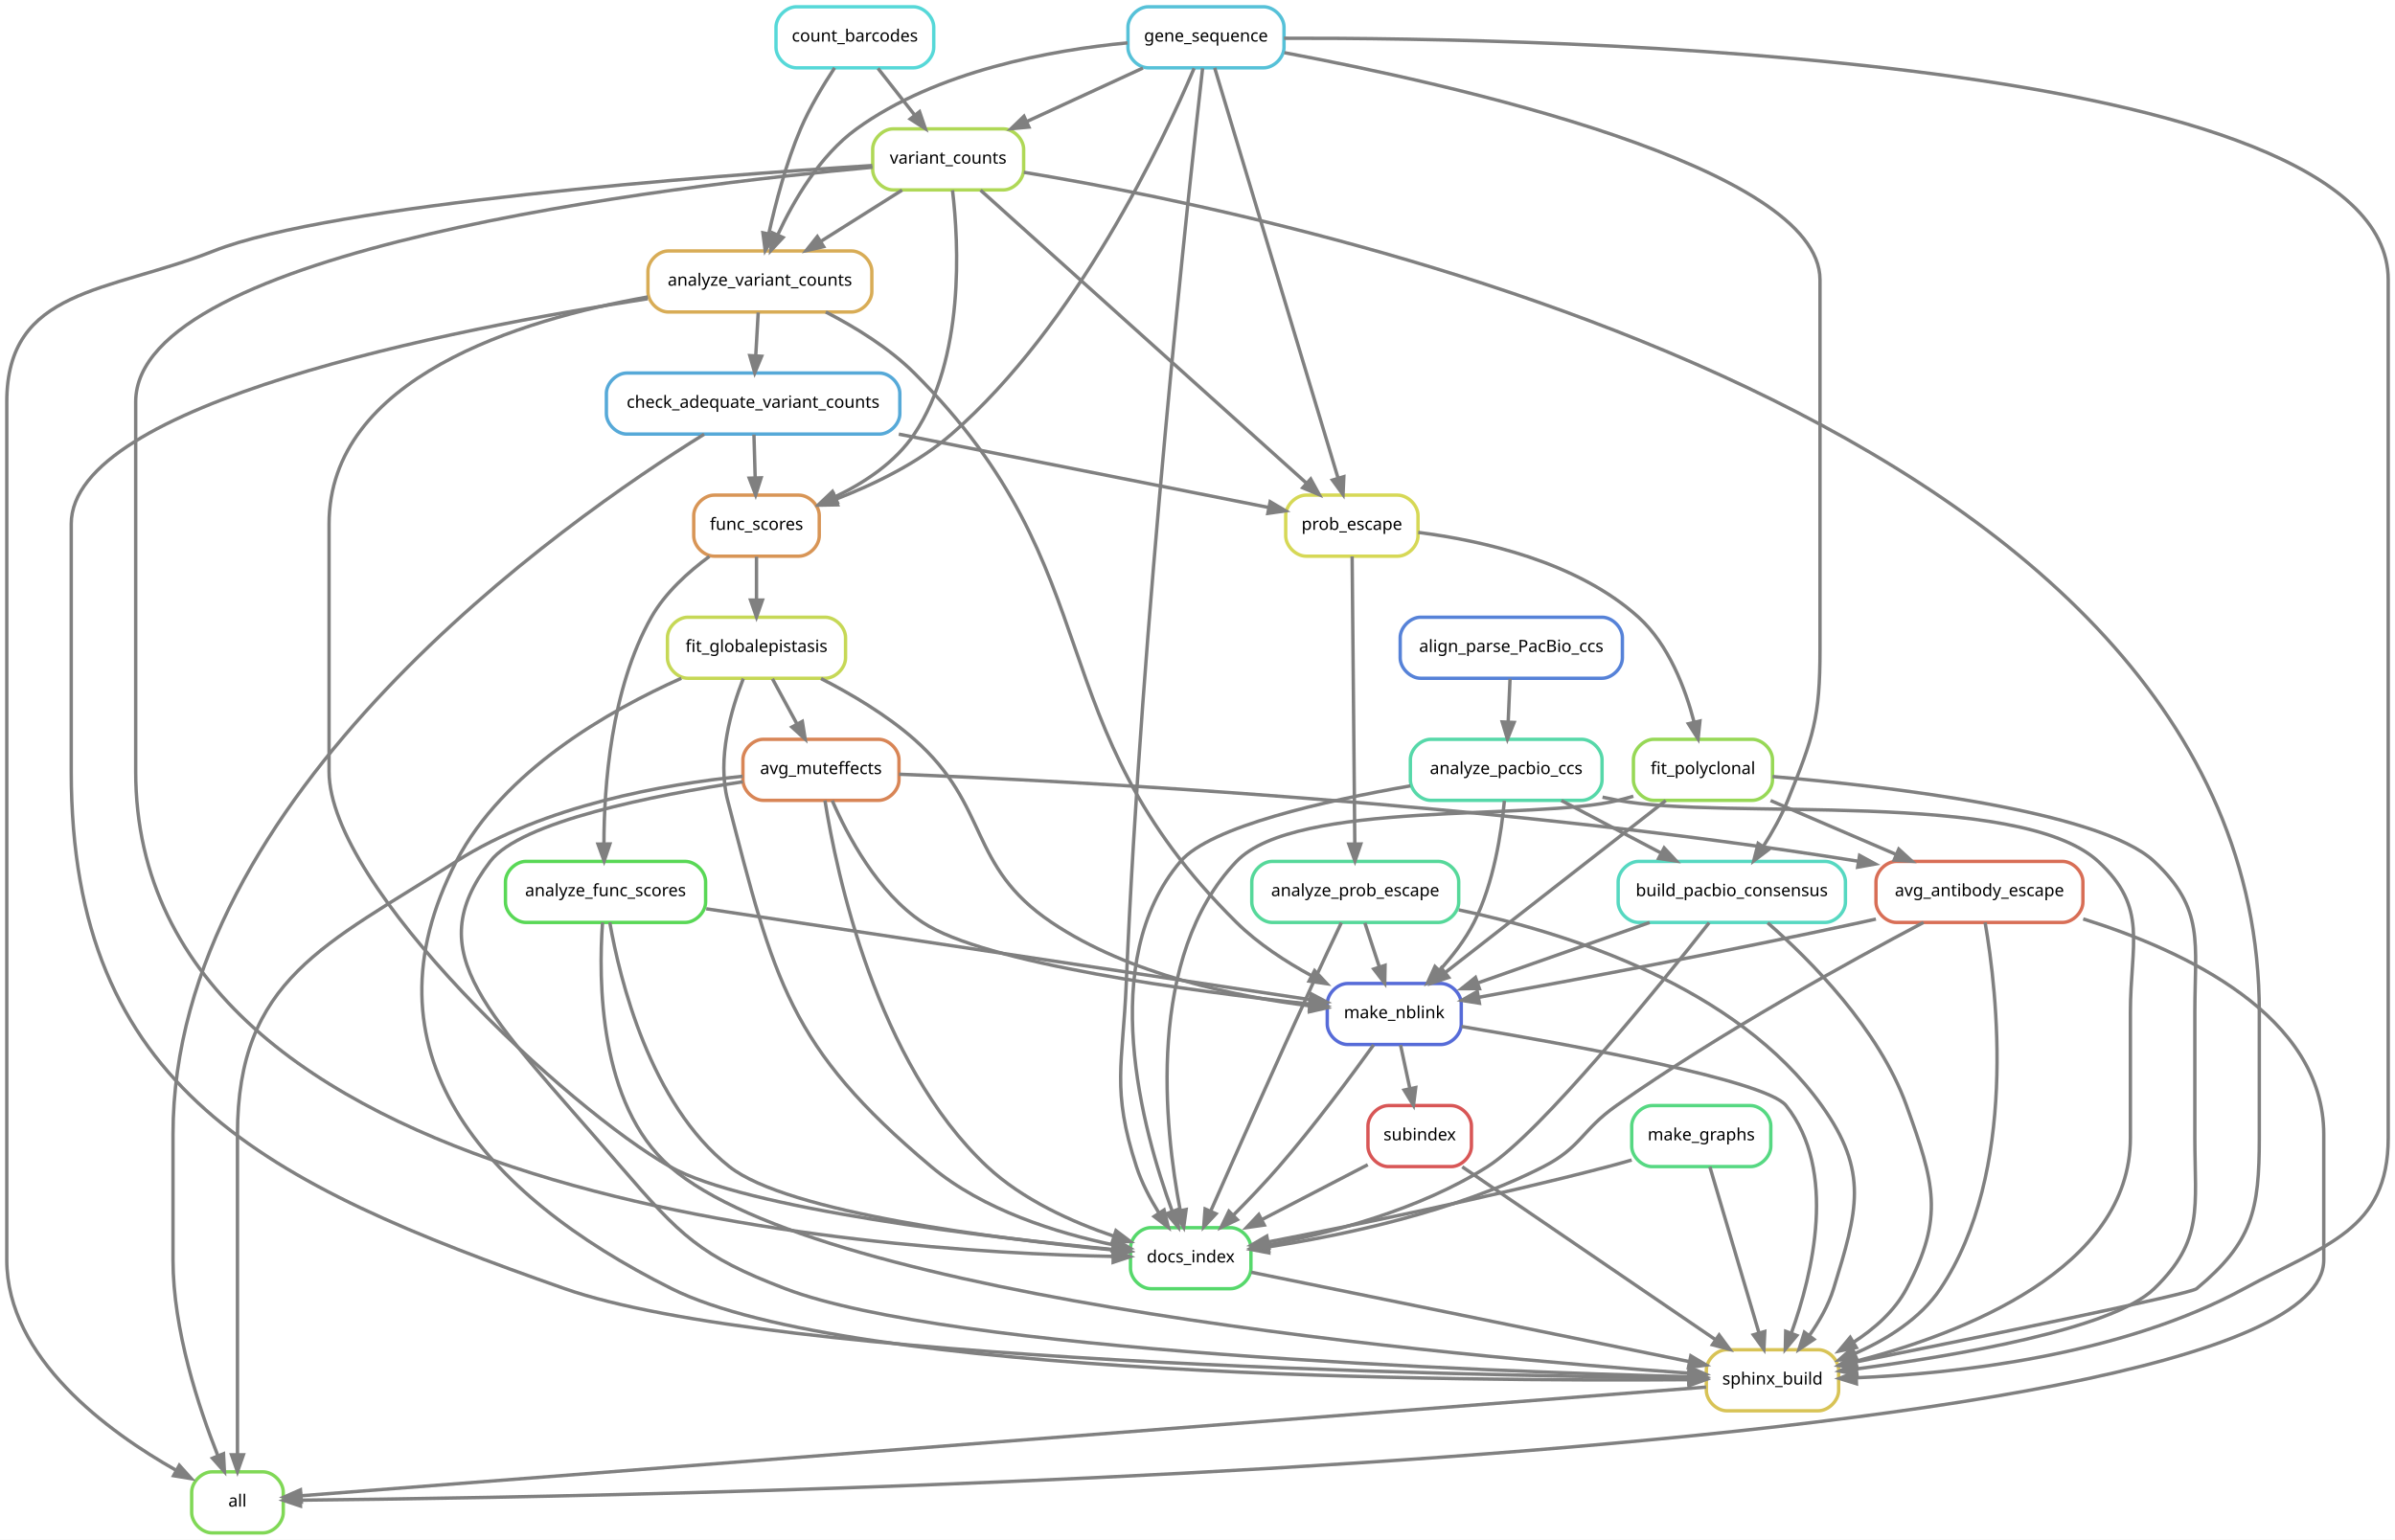
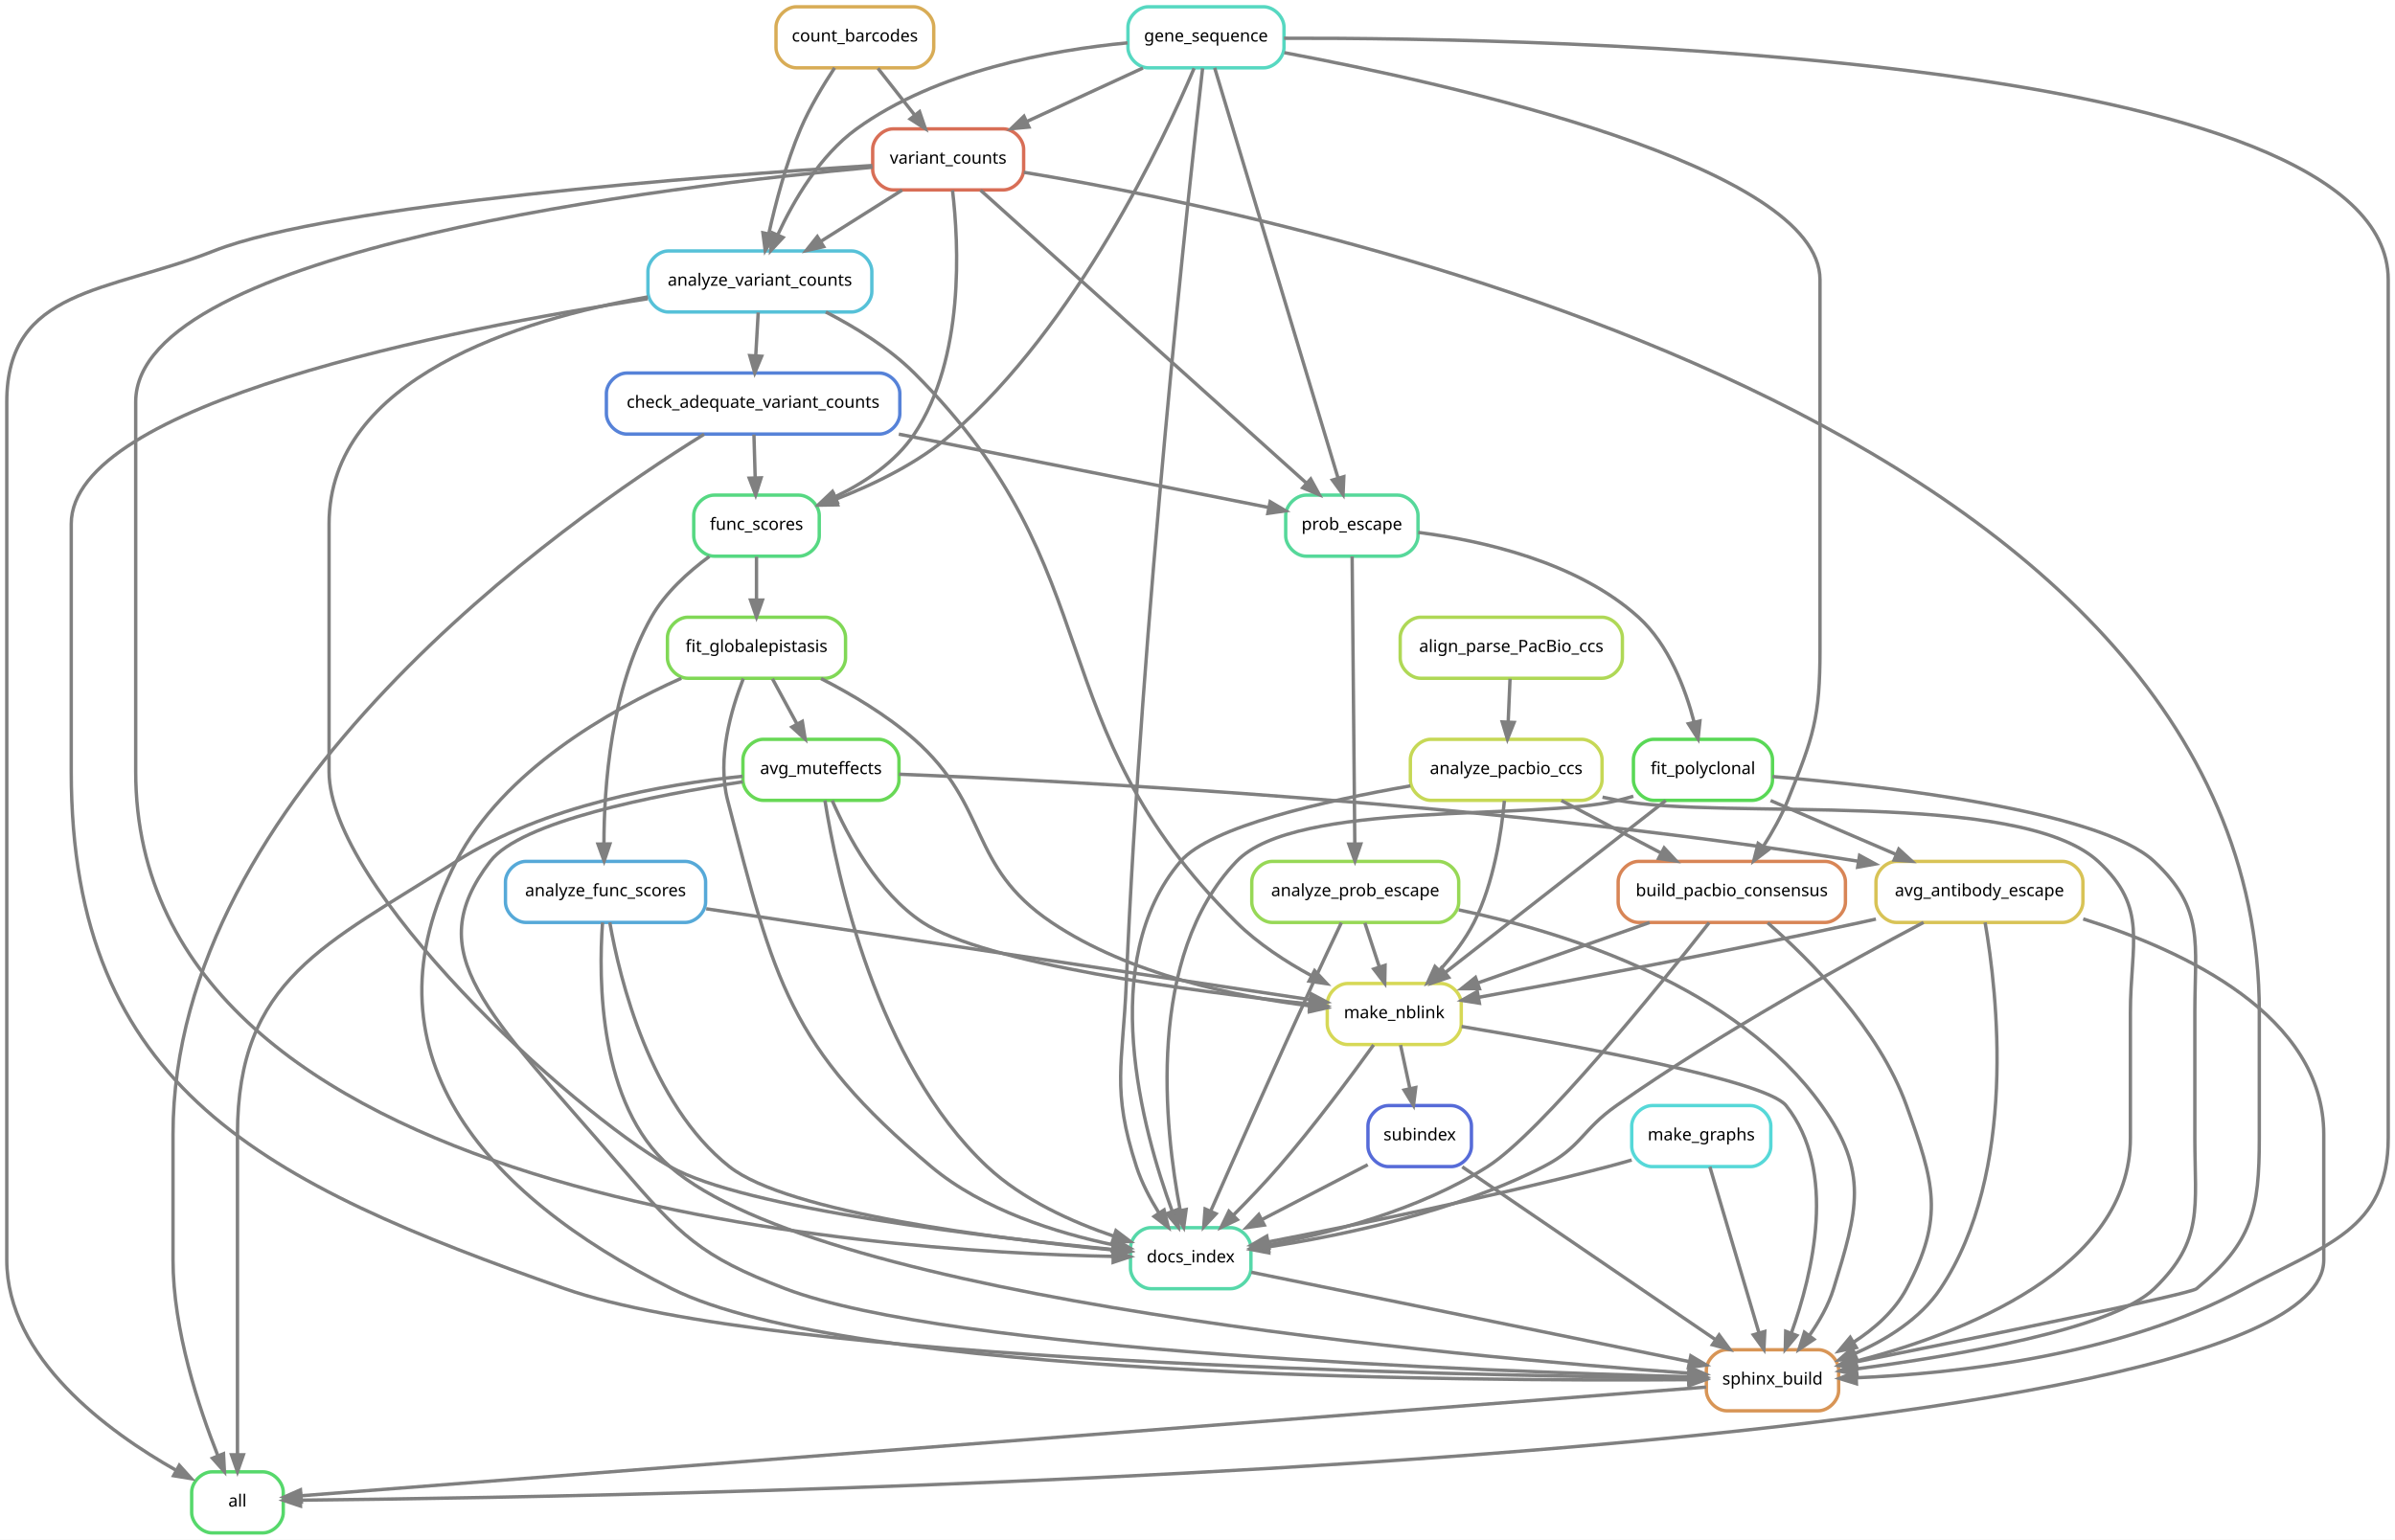
<svg xmlns="http://www.w3.org/2000/svg" width="1412pt" height="908pt" viewBox="0.00 0.00 1412.00 908.00">
  <g id="graph0" class="graph" transform="scale(1 1) rotate(0) translate(4 904)">
    <polygon fill="white" stroke="none" points="-4,4 -4,-904 1408,-904 1408,4 -4,4" />
    <g id="node1" class="node">
-       <path fill="none" stroke="#80d856" stroke-width="2" d="M151,-36C151,-36 121,-36 121,-36 115,-36 109,-30 109,-24 109,-24 109,-12 109,-12 109,-6 115,0 121,0 121,0 151,0 151,0 157,0 163,-6 163,-12 163,-12 163,-24 163,-24 163,-30 157,-36 151,-36" />
+       <path fill="none" stroke="#56d86b" stroke-width="2" d="M151,-36C151,-36 121,-36 121,-36 115,-36 109,-30 109,-24 109,-24 109,-12 109,-12 109,-6 115,0 121,0 121,0 151,0 151,0 157,0 163,-6 163,-12 163,-12 163,-24 163,-24 163,-30 157,-36 151,-36" />
      <text text-anchor="middle" x="136" y="-15.5" font-family="sans" font-size="10.00">all</text>
    </g>
    <g id="node2" class="node">
-       <path fill="none" stroke="#afd856" stroke-width="2" d="M587.5,-828C587.5,-828 522.5,-828 522.5,-828 516.5,-828 510.5,-822 510.5,-816 510.5,-816 510.5,-804 510.5,-804 510.5,-798 516.5,-792 522.5,-792 522.5,-792 587.5,-792 587.5,-792 593.5,-792 599.5,-798 599.5,-804 599.5,-804 599.5,-816 599.5,-816 599.5,-822 593.5,-828 587.5,-828" />
+       <path fill="none" stroke="#d86e56" stroke-width="2" d="M587.5,-828C587.5,-828 522.5,-828 522.5,-828 516.5,-828 510.5,-822 510.5,-816 510.5,-816 510.5,-804 510.5,-804 510.5,-798 516.5,-792 522.5,-792 522.5,-792 587.5,-792 587.5,-792 593.5,-792 599.5,-798 599.5,-804 599.5,-804 599.5,-816 599.5,-816 599.5,-822 593.5,-828 587.5,-828" />
      <text text-anchor="middle" x="555" y="-807.5" font-family="sans" font-size="10.00">variant_counts</text>
    </g>
-     <g id="edge4" class="edge">
+     <g id="edge1" class="edge">
      <path fill="none" stroke="grey" stroke-width="2" d="M510.22,-806.38C414.3,-800.31 192,-783.64 122,-756 59.57,-731.35 0,-734.12 0,-667 0,-667 0,-667 0,-161 0,-103.08 59.74,-59.56 100.03,-36.8" />
      <polygon fill="grey" stroke="grey" stroke-width="2" points="101.72,-39.86 108.81,-31.99 98.35,-33.72 101.72,-39.86" />
    </g>
    <g id="node9" class="node">
-       <path fill="none" stroke="#d8ac56" stroke-width="2" d="M498,-756C498,-756 390,-756 390,-756 384,-756 378,-750 378,-744 378,-744 378,-732 378,-732 378,-726 384,-720 390,-720 390,-720 498,-720 498,-720 504,-720 510,-726 510,-732 510,-732 510,-744 510,-744 510,-750 504,-756 498,-756" />
+       <path fill="none" stroke="#56c1d8" stroke-width="2" d="M498,-756C498,-756 390,-756 390,-756 384,-756 378,-750 378,-744 378,-744 378,-732 378,-732 378,-726 384,-720 390,-720 390,-720 498,-720 498,-720 504,-720 510,-726 510,-732 510,-732 510,-744 510,-744 510,-750 504,-756 498,-756" />
      <text text-anchor="middle" x="444" y="-735.5" font-family="sans" font-size="10.00">analyze_variant_counts</text>
    </g>
-     <g id="edge12" class="edge">
+     <g id="edge14" class="edge">
      <path fill="none" stroke="grey" stroke-width="2" d="M527.85,-791.88C513.47,-782.81 495.62,-771.55 480.09,-761.76" />
      <polygon fill="grey" stroke="grey" stroke-width="2" points="481.58,-758.56 471.26,-756.19 477.85,-764.48 481.58,-758.56" />
    </g>
    <g id="node13" class="node">
-       <path fill="none" stroke="#d89556" stroke-width="2" d="M467,-612C467,-612 417,-612 417,-612 411,-612 405,-606 405,-600 405,-600 405,-588 405,-588 405,-582 411,-576 417,-576 417,-576 467,-576 467,-576 473,-576 479,-582 479,-588 479,-588 479,-600 479,-600 479,-606 473,-612 467,-612" />
+       <path fill="none" stroke="#56d882" stroke-width="2" d="M467,-612C467,-612 417,-612 417,-612 411,-612 405,-606 405,-600 405,-600 405,-588 405,-588 405,-582 411,-576 417,-576 417,-576 467,-576 467,-576 473,-576 479,-582 479,-588 479,-588 479,-600 479,-600 479,-606 473,-612 467,-612" />
      <text text-anchor="middle" x="442" y="-591.5" font-family="sans" font-size="10.00">func_scores</text>
    </g>
-     <g id="edge19" class="edge">
+     <g id="edge21" class="edge">
      <path fill="none" stroke="grey" stroke-width="2" d="M557.56,-791.79C561.29,-760.35 564.85,-692.76 535,-648 523.95,-631.43 505.86,-619.45 488.55,-611.11" />
      <polygon fill="grey" stroke="grey" stroke-width="2" points="489.63,-607.76 479.07,-606.85 486.76,-614.14 489.63,-607.76" />
    </g>
    <g id="node15" class="node">
-       <path fill="none" stroke="#d6d856" stroke-width="2" d="M820,-612C820,-612 766,-612 766,-612 760,-612 754,-606 754,-600 754,-600 754,-588 754,-588 754,-582 760,-576 766,-576 766,-576 820,-576 820,-576 826,-576 832,-582 832,-588 832,-588 832,-600 832,-600 832,-606 826,-612 820,-612" />
+       <path fill="none" stroke="#56d89a" stroke-width="2" d="M820,-612C820,-612 766,-612 766,-612 760,-612 754,-606 754,-600 754,-600 754,-588 754,-588 754,-582 760,-576 766,-576 766,-576 820,-576 820,-576 826,-576 832,-582 832,-588 832,-588 832,-600 832,-600 832,-606 826,-612 820,-612" />
      <text text-anchor="middle" x="793" y="-591.5" font-family="sans" font-size="10.00">prob_escape</text>
    </g>
-     <g id="edge23" class="edge">
+     <g id="edge25" class="edge">
      <path fill="none" stroke="grey" stroke-width="2" d="M574.07,-791.85C616.29,-753.89 717.71,-662.7 766.24,-619.06" />
      <polygon fill="grey" stroke="grey" stroke-width="2" points="768.74,-621.52 773.83,-612.23 764.06,-616.32 768.74,-621.52" />
    </g>
    <g id="node16" class="node">
-       <path fill="none" stroke="#d8c356" stroke-width="2" d="M1068,-108C1068,-108 1014,-108 1014,-108 1008,-108 1002,-102 1002,-96 1002,-96 1002,-84 1002,-84 1002,-78 1008,-72 1014,-72 1014,-72 1068,-72 1068,-72 1074,-72 1080,-78 1080,-84 1080,-84 1080,-96 1080,-96 1080,-102 1074,-108 1068,-108" />
+       <path fill="none" stroke="#d89556" stroke-width="2" d="M1068,-108C1068,-108 1014,-108 1014,-108 1008,-108 1002,-102 1002,-96 1002,-96 1002,-84 1002,-84 1002,-78 1008,-72 1014,-72 1014,-72 1068,-72 1068,-72 1074,-72 1080,-78 1080,-84 1080,-84 1080,-96 1080,-96 1080,-102 1074,-108 1068,-108" />
      <text text-anchor="middle" x="1041" y="-87.5" font-family="sans" font-size="10.00">sphinx_build</text>
    </g>
-     <g id="edge36" class="edge">
+     <g id="edge27" class="edge">
      <path fill="none" stroke="grey" stroke-width="2" d="M599.62,-802.39C764.23,-775.27 1328,-656.84 1328,-307 1328,-307 1328,-307 1328,-233 1328,-190.16 1323.96,-171.36 1291,-144 1287.11,-140.77 1162.01,-115.27 1090.28,-100.85" />
      <polygon fill="grey" stroke="grey" stroke-width="2" points="1090.6,-97.34 1080.11,-98.81 1089.22,-104.21 1090.6,-97.34" />
    </g>
    <g id="node22" class="node">
-       <path fill="none" stroke="#56d86b" stroke-width="2" d="M721.5,-180C721.5,-180 674.5,-180 674.5,-180 668.5,-180 662.5,-174 662.5,-168 662.5,-168 662.5,-156 662.5,-156 662.5,-150 668.5,-144 674.5,-144 674.5,-144 721.5,-144 721.5,-144 727.5,-144 733.5,-150 733.5,-156 733.5,-156 733.5,-168 733.5,-168 733.5,-174 727.5,-180 721.5,-180" />
+       <path fill="none" stroke="#56d8a9" stroke-width="2" d="M721.5,-180C721.5,-180 674.5,-180 674.5,-180 668.5,-180 662.5,-174 662.5,-168 662.5,-168 662.5,-156 662.5,-156 662.5,-150 668.5,-144 674.5,-144 674.5,-144 721.5,-144 721.5,-144 727.5,-144 733.5,-150 733.5,-156 733.5,-156 733.5,-168 733.5,-168 733.5,-174 727.5,-180 721.5,-180" />
      <text text-anchor="middle" x="698" y="-159.5" font-family="sans" font-size="10.00">docs_index</text>
    </g>
-     <g id="edge62" class="edge">
+     <g id="edge54" class="edge">
      <path fill="none" stroke="grey" stroke-width="2" d="M510.37,-805.37C391.46,-794.48 76,-757.1 76,-667 76,-667 76,-667 76,-449 76,-195.35 508.25,-165.85 652.08,-163.05" />
      <polygon fill="grey" stroke="grey" stroke-width="2" points="652.38,-166.55 662.32,-162.89 652.27,-159.55 652.38,-166.55" />
    </g>
    <g id="node3" class="node">
-       <path fill="none" stroke="#56d8d8" stroke-width="2" d="M534.5,-900C534.5,-900 465.5,-900 465.5,-900 459.5,-900 453.5,-894 453.5,-888 453.5,-888 453.5,-876 453.5,-876 453.5,-870 459.5,-864 465.5,-864 465.5,-864 534.5,-864 534.5,-864 540.5,-864 546.5,-870 546.5,-876 546.5,-876 546.5,-888 546.5,-888 546.5,-894 540.5,-900 534.5,-900" />
+       <path fill="none" stroke="#d8ac56" stroke-width="2" d="M534.5,-900C534.5,-900 465.5,-900 465.5,-900 459.5,-900 453.5,-894 453.5,-888 453.5,-888 453.5,-876 453.5,-876 453.5,-870 459.5,-864 465.5,-864 465.5,-864 534.5,-864 534.5,-864 540.5,-864 546.5,-870 546.5,-876 546.5,-876 546.5,-888 546.5,-888 546.5,-894 540.5,-900 534.5,-900" />
      <text text-anchor="middle" x="500" y="-879.5" font-family="sans" font-size="10.00">count_barcodes</text>
    </g>
-     <g id="edge6" class="edge">
+     <g id="edge7" class="edge">
      <path fill="none" stroke="grey" stroke-width="2" d="M513.6,-863.7C520.12,-855.39 528.07,-845.28 535.25,-836.14" />
      <polygon fill="grey" stroke="grey" stroke-width="2" points="538.13,-838.13 541.56,-828.1 532.63,-833.81 538.13,-838.13" />
    </g>
    <g id="edge13" class="edge">
      <path fill="none" stroke="grey" stroke-width="2" d="M488.05,-863.99C481.4,-853.9 473.4,-840.65 468,-828 459.44,-807.94 453.2,-784.02 449.22,-766.04" />
      <polygon fill="grey" stroke="grey" stroke-width="2" points="452.64,-765.26 447.15,-756.2 445.79,-766.71 452.64,-765.26" />
    </g>
    <g id="node4" class="node">
-       <path fill="none" stroke="#56d8c1" stroke-width="2" d="M1072,-396C1072,-396 962,-396 962,-396 956,-396 950,-390 950,-384 950,-384 950,-372 950,-372 950,-366 956,-360 962,-360 962,-360 1072,-360 1072,-360 1078,-360 1084,-366 1084,-372 1084,-372 1084,-384 1084,-384 1084,-390 1078,-396 1072,-396" />
+       <path fill="none" stroke="#d88556" stroke-width="2" d="M1072,-396C1072,-396 962,-396 962,-396 956,-396 950,-390 950,-384 950,-384 950,-372 950,-372 950,-366 956,-360 962,-360 962,-360 1072,-360 1072,-360 1078,-360 1084,-366 1084,-372 1084,-372 1084,-384 1084,-384 1084,-390 1078,-396 1072,-396" />
      <text text-anchor="middle" x="1017" y="-375.5" font-family="sans" font-size="10.00">build_pacbio_consensus</text>
    </g>
-     <g id="edge32" class="edge">
+     <g id="edge30" class="edge">
      <path fill="none" stroke="grey" stroke-width="2" d="M1038.15,-359.78C1063.26,-337.83 1103.76,-297.26 1120,-252 1136.22,-206.82 1142.59,-186.35 1120,-144 1112.99,-130.86 1101.12,-120.4 1088.67,-112.36" />
      <polygon fill="grey" stroke="grey" stroke-width="2" points="1090.4,-109.31 1080.02,-107.18 1086.8,-115.32 1090.4,-109.31" />
    </g>
    <g id="node20" class="node">
-       <path fill="none" stroke="#566bd8" stroke-width="2" d="M845.5,-324C845.5,-324 790.5,-324 790.5,-324 784.5,-324 778.5,-318 778.5,-312 778.5,-312 778.5,-300 778.5,-300 778.5,-294 784.5,-288 790.5,-288 790.5,-288 845.5,-288 845.5,-288 851.5,-288 857.5,-294 857.5,-300 857.5,-300 857.5,-312 857.5,-312 857.5,-318 851.5,-324 845.5,-324" />
+       <path fill="none" stroke="#d6d856" stroke-width="2" d="M845.5,-324C845.5,-324 790.5,-324 790.5,-324 784.5,-324 778.5,-318 778.5,-312 778.5,-312 778.5,-300 778.5,-300 778.5,-294 784.5,-288 790.5,-288 790.5,-288 845.5,-288 845.5,-288 851.5,-288 857.5,-294 857.5,-300 857.5,-300 857.5,-312 857.5,-312 857.5,-318 851.5,-324 845.5,-324" />
      <text text-anchor="middle" x="818" y="-303.5" font-family="sans" font-size="10.00">make_nblink</text>
    </g>
-     <g id="edge48" class="edge">
+     <g id="edge46" class="edge">
      <path fill="none" stroke="grey" stroke-width="2" d="M968.57,-359.97C937.85,-349.16 898.2,-335.21 867.3,-324.34" />
      <polygon fill="grey" stroke="grey" stroke-width="2" points="868.2,-320.95 857.6,-320.93 865.87,-327.55 868.2,-320.95" />
    </g>
-     <g id="edge58" class="edge">
+     <g id="edge57" class="edge">
      <path fill="none" stroke="grey" stroke-width="2" d="M1003.66,-359.87C974.37,-322.65 904.54,-236.11 873,-216 833.24,-190.65 780.71,-176.88 743.61,-169.78" />
      <polygon fill="grey" stroke="grey" stroke-width="2" points="744.04,-166.3 733.57,-167.95 742.78,-173.18 744.04,-166.3" />
    </g>
    <g id="node5" class="node">
-       <path fill="none" stroke="#56d8a9" stroke-width="2" d="M928.5,-468C928.5,-468 839.5,-468 839.5,-468 833.5,-468 827.5,-462 827.5,-456 827.5,-456 827.5,-444 827.5,-444 827.5,-438 833.5,-432 839.5,-432 839.5,-432 928.5,-432 928.5,-432 934.5,-432 940.5,-438 940.5,-444 940.5,-444 940.5,-456 940.5,-456 940.5,-462 934.5,-468 928.5,-468" />
+       <path fill="none" stroke="#c6d856" stroke-width="2" d="M928.5,-468C928.5,-468 839.5,-468 839.5,-468 833.5,-468 827.5,-462 827.5,-456 827.5,-456 827.5,-444 827.5,-444 827.5,-438 833.5,-432 839.5,-432 839.5,-432 928.5,-432 928.5,-432 934.5,-432 940.5,-438 940.5,-444 940.5,-444 940.5,-456 940.5,-456 940.5,-462 934.5,-468 928.5,-468" />
      <text text-anchor="middle" x="884" y="-447.5" font-family="sans" font-size="10.00">analyze_pacbio_ccs</text>
    </g>
    <g id="edge9" class="edge">
      <path fill="none" stroke="grey" stroke-width="2" d="M916.54,-431.88C934.25,-422.55 956.35,-410.92 975.32,-400.94" />
      <polygon fill="grey" stroke="grey" stroke-width="2" points="977.12,-403.94 984.34,-396.19 973.86,-397.75 977.12,-403.94" />
    </g>
-     <g id="edge29" class="edge">
+     <g id="edge40" class="edge">
      <path fill="none" stroke="grey" stroke-width="2" d="M940.78,-433.89C943.89,-433.22 946.98,-432.58 950,-432 1012.26,-420.07 1186.33,-438.91 1233,-396 1262.77,-368.62 1252,-347.45 1252,-307 1252,-307 1252,-307 1252,-233 1252,-155.41 1152.59,-117.43 1090.24,-101.25" />
      <polygon fill="grey" stroke="grey" stroke-width="2" points="1090.74,-97.76 1080.19,-98.74 1089.05,-104.56 1090.74,-97.76" />
    </g>
-     <g id="edge46" class="edge">
+     <g id="edge52" class="edge">
      <path fill="none" stroke="grey" stroke-width="2" d="M882.93,-431.74C881.2,-413.15 876.69,-383.13 865,-360 859.82,-349.75 852.16,-339.92 844.53,-331.57" />
      <polygon fill="grey" stroke="grey" stroke-width="2" points="847.04,-329.14 837.59,-324.35 841.99,-333.99 847.04,-329.14" />
    </g>
-     <g id="edge55" class="edge">
+     <g id="edge66" class="edge">
      <path fill="none" stroke="grey" stroke-width="2" d="M827.49,-440.54C777.4,-431.81 709.56,-416.59 692,-396 642.1,-337.48 669.6,-237.43 687.08,-189.77" />
      <polygon fill="grey" stroke="grey" stroke-width="2" points="690.45,-190.75 690.73,-180.16 683.9,-188.26 690.45,-190.75" />
    </g>
    <g id="node6" class="node">
-       <path fill="none" stroke="#5682d8" stroke-width="2" d="M940.5,-540C940.5,-540 833.5,-540 833.5,-540 827.5,-540 821.5,-534 821.5,-528 821.5,-528 821.5,-516 821.5,-516 821.5,-510 827.5,-504 833.5,-504 833.5,-504 940.5,-504 940.5,-504 946.5,-504 952.5,-510 952.5,-516 952.5,-516 952.5,-528 952.5,-528 952.5,-534 946.5,-540 940.5,-540" />
+       <path fill="none" stroke="#afd856" stroke-width="2" d="M940.5,-540C940.5,-540 833.5,-540 833.5,-540 827.5,-540 821.5,-534 821.5,-528 821.5,-528 821.5,-516 821.5,-516 821.5,-510 827.5,-504 833.5,-504 833.5,-504 940.5,-504 940.5,-504 946.5,-504 952.5,-510 952.5,-516 952.5,-516 952.5,-528 952.5,-528 952.5,-534 946.5,-540 940.5,-540" />
      <text text-anchor="middle" x="887" y="-519.5" font-family="sans" font-size="10.00">align_parse_PacBio_ccs</text>
    </g>
    <g id="edge10" class="edge">
      <path fill="none" stroke="grey" stroke-width="2" d="M886.26,-503.7C885.93,-495.98 885.53,-486.71 885.16,-478.11" />
      <polygon fill="grey" stroke="grey" stroke-width="2" points="888.66,-477.95 884.73,-468.1 881.66,-478.25 888.66,-477.95" />
    </g>
    <g id="node7" class="node">
-       <path fill="none" stroke="#56c1d8" stroke-width="2" d="M741,-900C741,-900 673,-900 673,-900 667,-900 661,-894 661,-888 661,-888 661,-876 661,-876 661,-870 667,-864 673,-864 673,-864 741,-864 741,-864 747,-864 753,-870 753,-876 753,-876 753,-888 753,-888 753,-894 747,-900 741,-900" />
+       <path fill="none" stroke="#56d8c1" stroke-width="2" d="M741,-900C741,-900 673,-900 673,-900 667,-900 661,-894 661,-888 661,-888 661,-876 661,-876 661,-870 667,-864 673,-864 673,-864 741,-864 741,-864 747,-864 753,-870 753,-876 753,-876 753,-888 753,-888 753,-894 747,-900 741,-900" />
      <text text-anchor="middle" x="707" y="-879.5" font-family="sans" font-size="10.00">gene_sequence</text>
    </g>
-     <g id="edge7" class="edge">
+     <g id="edge6" class="edge">
      <path fill="none" stroke="grey" stroke-width="2" d="M669.82,-863.88C649.13,-854.35 623.2,-842.41 601.22,-832.28" />
      <polygon fill="grey" stroke="grey" stroke-width="2" points="602.61,-829.07 592.06,-828.07 599.68,-835.43 602.61,-829.07" />
    </g>
    <g id="edge8" class="edge">
      <path fill="none" stroke="grey" stroke-width="2" d="M753.22,-872.94C850.81,-854.6 1069,-806.09 1069,-739 1069,-739 1069,-739 1069,-521 1069,-480.55 1065.14,-469.51 1050,-432 1046.25,-422.7 1040.89,-413.2 1035.59,-404.86" />
      <polygon fill="grey" stroke="grey" stroke-width="2" points="1038.38,-402.72 1029.93,-396.32 1032.54,-406.59 1038.38,-402.72" />
    </g>
-     <g id="edge14" class="edge">
+     <g id="edge12" class="edge">
      <path fill="none" stroke="grey" stroke-width="2" d="M660.75,-878.73C616.08,-874.46 548.42,-862.32 501,-828 479.28,-812.28 463.79,-785.52 454.49,-765.44" />
      <polygon fill="grey" stroke="grey" stroke-width="2" points="457.65,-763.93 450.42,-756.19 451.25,-766.75 457.65,-763.93" />
    </g>
-     <g id="edge20" class="edge">
+     <g id="edge19" class="edge">
      <path fill="none" stroke="grey" stroke-width="2" d="M699.99,-863.72C682.1,-821.57 630.9,-712.21 557,-648 537.34,-630.92 511.25,-618.3 488.89,-609.66" />
      <polygon fill="grey" stroke="grey" stroke-width="2" points="489.83,-606.28 479.24,-606.09 487.4,-612.85 489.83,-606.28" />
    </g>
-     <g id="edge24" class="edge">
+     <g id="edge23" class="edge">
      <path fill="none" stroke="grey" stroke-width="2" d="M712.12,-863.97C726.52,-816.09 767.42,-680.06 784.91,-621.9" />
      <polygon fill="grey" stroke="grey" stroke-width="2" points="788.27,-622.89 787.8,-612.31 781.56,-620.87 788.27,-622.89" />
    </g>
-     <g id="edge33" class="edge">
+     <g id="edge26" class="edge">
      <path fill="none" stroke="grey" stroke-width="2" d="M753,-881.45C908.37,-881.76 1404,-872.29 1404,-739 1404,-739 1404,-739 1404,-233 1404,-178.3 1367.04,-170.15 1319,-144 1246.13,-104.34 1148.43,-93.94 1090.37,-91.46" />
      <polygon fill="grey" stroke="grey" stroke-width="2" points="1090.48,-87.96 1080.36,-91.09 1090.22,-94.95 1090.48,-87.96" />
    </g>
-     <g id="edge59" class="edge">
+     <g id="edge53" class="edge">
      <path fill="none" stroke="grey" stroke-width="2" d="M705.01,-863.71C697.24,-795.35 668.98,-537.31 660,-324 657.98,-275.97 651.19,-261.74 666,-216 669.06,-206.54 674.09,-196.99 679.27,-188.66" />
      <polygon fill="grey" stroke="grey" stroke-width="2" points="682.29,-190.43 684.85,-180.15 676.44,-186.59 682.29,-190.43" />
    </g>
    <g id="node8" class="node">
-       <path fill="none" stroke="#56a9d8" stroke-width="2" d="M514.5,-684C514.5,-684 365.5,-684 365.5,-684 359.5,-684 353.5,-678 353.5,-672 353.5,-672 353.5,-660 353.5,-660 353.5,-654 359.5,-648 365.5,-648 365.5,-648 514.5,-648 514.5,-648 520.5,-648 526.5,-654 526.5,-660 526.5,-660 526.5,-672 526.5,-672 526.5,-678 520.5,-684 514.5,-684" />
+       <path fill="none" stroke="#5682d8" stroke-width="2" d="M514.5,-684C514.5,-684 365.5,-684 365.5,-684 359.5,-684 353.5,-678 353.5,-672 353.5,-672 353.5,-660 353.5,-660 353.5,-654 359.5,-648 365.5,-648 365.5,-648 514.5,-648 514.5,-648 520.5,-648 526.5,-654 526.5,-660 526.5,-660 526.5,-672 526.5,-672 526.5,-678 520.5,-684 514.5,-684" />
      <text text-anchor="middle" x="440" y="-663.5" font-family="sans" font-size="10.00">check_adequate_variant_counts</text>
    </g>
-     <g id="edge2" class="edge">
+     <g id="edge5" class="edge">
      <path fill="none" stroke="grey" stroke-width="2" d="M411.14,-647.92C328.68,-596.72 98,-435.55 98,-235 98,-235 98,-235 98,-161 98,-119.63 113.23,-73.72 124.41,-45.61" />
      <polygon fill="grey" stroke="grey" stroke-width="2" points="127.76,-46.67 128.31,-36.09 121.28,-44.02 127.76,-46.67" />
    </g>
-     <g id="edge21" class="edge">
+     <g id="edge20" class="edge">
      <path fill="none" stroke="grey" stroke-width="2" d="M440.49,-647.7C440.71,-639.98 440.98,-630.71 441.23,-622.11" />
      <polygon fill="grey" stroke="grey" stroke-width="2" points="444.72,-622.2 441.51,-612.1 437.73,-622 444.72,-622.2" />
    </g>
-     <g id="edge25" class="edge">
+     <g id="edge24" class="edge">
      <path fill="none" stroke="grey" stroke-width="2" d="M525.9,-647.97C594.3,-634.4 687.6,-615.9 743.89,-604.74" />
      <polygon fill="grey" stroke="grey" stroke-width="2" points="744.83,-608.12 753.96,-602.74 743.47,-601.25 744.83,-608.12" />
    </g>
    <g id="edge11" class="edge">
      <path fill="none" stroke="grey" stroke-width="2" d="M443.01,-719.7C442.57,-711.98 442.04,-702.71 441.55,-694.11" />
      <polygon fill="grey" stroke="grey" stroke-width="2" points="445.04,-693.89 440.98,-684.1 438.05,-694.29 445.04,-693.89" />
    </g>
-     <g id="edge34" class="edge">
+     <g id="edge32" class="edge">
      <path fill="none" stroke="grey" stroke-width="2" d="M377.87,-727.84C262.82,-710.03 38,-666.13 38,-595 38,-595 38,-595 38,-449 38,-261.64 152.22,-206.07 329,-144 451.65,-100.93 851.3,-92.86 991.69,-91.35" />
      <polygon fill="grey" stroke="grey" stroke-width="2" points="991.77,-94.85 1001.74,-91.25 991.7,-87.85 991.77,-94.85" />
    </g>
-     <g id="edge49" class="edge">
+     <g id="edge47" class="edge">
      <path fill="none" stroke="grey" stroke-width="2" d="M482.86,-719.99C500.23,-711.05 520.11,-698.84 535,-684 653.22,-566.14 606.23,-477.31 725,-360 737.71,-347.45 753.99,-336.85 769.36,-328.5" />
      <polygon fill="grey" stroke="grey" stroke-width="2" points="771.03,-331.58 778.28,-323.86 767.79,-325.38 771.03,-331.58" />
    </g>
-     <g id="edge60" class="edge">
+     <g id="edge59" class="edge">
      <path fill="none" stroke="grey" stroke-width="2" d="M377.93,-728.89C302.67,-715.53 190,-681.14 190,-595 190,-595 190,-595 190,-449 190,-380.62 331.49,-249.68 391,-216 434.95,-191.13 578.1,-174.34 652.37,-167.08" />
      <polygon fill="grey" stroke="grey" stroke-width="2" points="652.76,-170.56 662.38,-166.12 652.09,-163.59 652.76,-170.56" />
    </g>
    <g id="node10" class="node">
-       <path fill="none" stroke="#d86e56" stroke-width="2" d="M1212,-396C1212,-396 1114,-396 1114,-396 1108,-396 1102,-390 1102,-384 1102,-384 1102,-372 1102,-372 1102,-366 1108,-360 1114,-360 1114,-360 1212,-360 1212,-360 1218,-360 1224,-366 1224,-372 1224,-372 1224,-384 1224,-384 1224,-390 1218,-396 1212,-396" />
+       <path fill="none" stroke="#d8c356" stroke-width="2" d="M1212,-396C1212,-396 1114,-396 1114,-396 1108,-396 1102,-390 1102,-384 1102,-384 1102,-372 1102,-372 1102,-366 1108,-360 1114,-360 1114,-360 1212,-360 1212,-360 1218,-360 1224,-366 1224,-372 1224,-372 1224,-384 1224,-384 1224,-390 1218,-396 1212,-396" />
      <text text-anchor="middle" x="1163" y="-375.5" font-family="sans" font-size="10.00">avg_antibody_escape</text>
    </g>
-     <g id="edge5" class="edge">
+     <g id="edge3" class="edge">
      <path fill="none" stroke="grey" stroke-width="2" d="M1224.18,-362.07C1283.95,-343.39 1366,-305 1366,-235 1366,-235 1366,-235 1366,-161 1366,-37.79 379.43,-21.38 173.42,-19.29" />
      <polygon fill="grey" stroke="grey" stroke-width="2" points="173.16,-15.79 163.12,-19.19 173.09,-22.79 173.16,-15.79" />
    </g>
-     <g id="edge38" class="edge">
+     <g id="edge34" class="edge">
      <path fill="none" stroke="grey" stroke-width="2" d="M1166.34,-360C1173.44,-318.92 1185.83,-212.62 1140,-144 1128.14,-126.25 1108.32,-113.99 1089.51,-105.76" />
      <polygon fill="grey" stroke="grey" stroke-width="2" points="1090.69,-102.46 1080.11,-101.94 1088.05,-108.95 1090.69,-102.46" />
    </g>
-     <g id="edge52" class="edge">
+     <g id="edge49" class="edge">
      <path fill="none" stroke="grey" stroke-width="2" d="M1101.96,-361.99C1098.93,-361.31 1095.93,-360.64 1093,-360 1014.51,-342.92 922.79,-325.81 867.61,-315.82" />
      <polygon fill="grey" stroke="grey" stroke-width="2" points="868.2,-312.37 857.74,-314.04 866.96,-319.26 868.2,-312.37" />
    </g>
-     <g id="edge64" class="edge">
+     <g id="edge61" class="edge">
      <path fill="none" stroke="grey" stroke-width="2" d="M1130.05,-360C1087.1,-337.33 1010.24,-295.06 949,-252 928.61,-237.66 928.19,-227.36 906,-216 853.8,-189.27 787.17,-175.37 743.58,-168.63" />
      <polygon fill="grey" stroke="grey" stroke-width="2" points="743.96,-165.15 733.56,-167.15 742.94,-172.08 743.96,-165.15" />
    </g>
    <g id="node11" class="node">
-       <path fill="none" stroke="#d88556" stroke-width="2" d="M514,-468C514,-468 446,-468 446,-468 440,-468 434,-462 434,-456 434,-456 434,-444 434,-444 434,-438 440,-432 446,-432 446,-432 514,-432 514,-432 520,-432 526,-438 526,-444 526,-444 526,-456 526,-456 526,-462 520,-468 514,-468" />
+       <path fill="none" stroke="#68d856" stroke-width="2" d="M514,-468C514,-468 446,-468 446,-468 440,-468 434,-462 434,-456 434,-456 434,-444 434,-444 434,-438 440,-432 446,-432 446,-432 514,-432 514,-432 520,-432 526,-438 526,-444 526,-444 526,-456 526,-456 526,-462 520,-468 514,-468" />
      <text text-anchor="middle" x="480" y="-447.5" font-family="sans" font-size="10.00">avg_muteffects</text>
    </g>
-     <g id="edge1" class="edge">
+     <g id="edge4" class="edge">
      <path fill="none" stroke="grey" stroke-width="2" d="M433.84,-446.2C387.86,-441.54 316.84,-429.11 265,-396 187.73,-346.64 136,-326.69 136,-235 136,-235 136,-235 136,-161 136,-121 136,-74.65 136,-46.08" />
      <polygon fill="grey" stroke="grey" stroke-width="2" points="139.5,-46.05 136,-36.05 132.5,-46.05 139.5,-46.05" />
    </g>
-     <g id="edge16" class="edge">
+     <g id="edge15" class="edge">
      <path fill="none" stroke="grey" stroke-width="2" d="M526.05,-447.41C626.98,-443.41 875.29,-430.77 1091.69,-396.07" />
      <polygon fill="grey" stroke="grey" stroke-width="2" points="1092.34,-399.52 1101.65,-394.46 1091.22,-392.61 1092.34,-399.52" />
    </g>
-     <g id="edge31" class="edge">
+     <g id="edge36" class="edge">
      <path fill="none" stroke="grey" stroke-width="2" d="M433.98,-442.96C382.22,-435.11 303,-419.55 285,-396 243.13,-341.24 282.31,-308.41 362,-216 397.06,-175.34 408.84,-163.15 459,-144 555.94,-106.99 869.5,-95.29 991.65,-92.08" />
      <polygon fill="grey" stroke="grey" stroke-width="2" points="991.93,-95.57 1001.83,-91.82 991.75,-88.57 991.93,-95.57" />
    </g>
-     <g id="edge47" class="edge">
+     <g id="edge51" class="edge">
      <path fill="none" stroke="grey" stroke-width="2" d="M486.65,-431.88C495.56,-411.36 513.4,-377.54 540,-360 576.77,-335.75 698.4,-319.47 767.99,-311.89" />
      <polygon fill="grey" stroke="grey" stroke-width="2" points="768.7,-315.34 778.27,-310.79 767.96,-308.38 768.7,-315.34" />
    </g>
-     <g id="edge57" class="edge">
+     <g id="edge63" class="edge">
      <path fill="none" stroke="grey" stroke-width="2" d="M482.35,-431.96C489.12,-389.38 512.54,-277.39 578,-216 598.88,-196.42 628.18,-183.29 652.6,-175" />
      <polygon fill="grey" stroke="grey" stroke-width="2" points="653.94,-178.24 662.39,-171.84 651.79,-171.58 653.94,-178.24" />
    </g>
    <g id="node12" class="node">
-       <path fill="none" stroke="#c6d856" stroke-width="2" d="M482.5,-540C482.5,-540 401.5,-540 401.5,-540 395.5,-540 389.5,-534 389.5,-528 389.5,-528 389.5,-516 389.5,-516 389.5,-510 395.5,-504 401.5,-504 401.5,-504 482.5,-504 482.5,-504 488.5,-504 494.5,-510 494.5,-516 494.5,-516 494.5,-528 494.5,-528 494.5,-534 488.5,-540 482.5,-540" />
+       <path fill="none" stroke="#80d856" stroke-width="2" d="M482.5,-540C482.5,-540 401.5,-540 401.5,-540 395.5,-540 389.5,-534 389.5,-528 389.5,-528 389.5,-516 389.5,-516 389.5,-510 395.5,-504 401.5,-504 401.5,-504 482.5,-504 482.5,-504 488.5,-504 494.5,-510 494.5,-516 494.5,-516 494.5,-528 494.5,-528 494.5,-534 488.5,-540 482.5,-540" />
      <text text-anchor="middle" x="442" y="-519.5" font-family="sans" font-size="10.00">fit_globalepistasis</text>
    </g>
    <g id="edge17" class="edge">
      <path fill="none" stroke="grey" stroke-width="2" d="M451.39,-503.7C455.76,-495.64 461.06,-485.89 465.9,-476.98" />
      <polygon fill="grey" stroke="grey" stroke-width="2" points="469.02,-478.56 470.71,-468.1 462.87,-475.22 469.02,-478.56" />
    </g>
-     <g id="edge35" class="edge">
+     <g id="edge29" class="edge">
      <path fill="none" stroke="grey" stroke-width="2" d="M397.68,-504C354.91,-484.91 292.69,-449.45 265,-396 207.31,-284.64 279.78,-200 392,-144 497.01,-91.6 858.59,-89.34 991.49,-90.35" />
      <polygon fill="grey" stroke="grey" stroke-width="2" points="991.74,-93.85 1001.77,-90.44 991.8,-86.85 991.74,-93.85" />
    </g>
-     <g id="edge50" class="edge">
+     <g id="edge45" class="edge">
      <path fill="none" stroke="grey" stroke-width="2" d="M480.06,-503.81C497.86,-494.69 518.69,-482.38 535,-468 580,-428.32 566.21,-393.48 616,-360 661.96,-329.1 724.99,-316.2 768.36,-310.83" />
      <polygon fill="grey" stroke="grey" stroke-width="2" points="768.86,-314.3 778.39,-309.68 768.06,-307.34 768.86,-314.3" />
    </g>
-     <g id="edge61" class="edge">
+     <g id="edge56" class="edge">
      <path fill="none" stroke="grey" stroke-width="2" d="M434.22,-503.79C427.11,-485.76 418.61,-456.67 425,-432 452.55,-325.69 460.9,-286.63 545,-216 575.63,-190.28 619.47,-176.78 652.38,-169.86" />
      <polygon fill="grey" stroke="grey" stroke-width="2" points="653.08,-173.28 662.22,-167.91 651.73,-166.42 653.08,-173.28" />
    </g>
    <g id="edge18" class="edge">
      <path fill="none" stroke="grey" stroke-width="2" d="M442,-575.7C442,-567.98 442,-558.71 442,-550.11" />
      <polygon fill="grey" stroke="grey" stroke-width="2" points="445.5,-550.1 442,-540.1 438.5,-550.1 445.5,-550.1" />
    </g>
    <g id="node17" class="node">
-       <path fill="none" stroke="#59d856" stroke-width="2" d="M400,-396C400,-396 306,-396 306,-396 300,-396 294,-390 294,-384 294,-384 294,-372 294,-372 294,-366 300,-360 306,-360 306,-360 400,-360 400,-360 406,-360 412,-366 412,-372 412,-372 412,-384 412,-384 412,-390 406,-396 400,-396" />
+       <path fill="none" stroke="#56a9d8" stroke-width="2" d="M400,-396C400,-396 306,-396 306,-396 300,-396 294,-390 294,-384 294,-384 294,-372 294,-372 294,-366 300,-360 306,-360 306,-360 400,-360 400,-360 406,-360 412,-366 412,-372 412,-372 412,-384 412,-384 412,-390 406,-396 400,-396" />
      <text text-anchor="middle" x="353" y="-375.5" font-family="sans" font-size="10.00">analyze_func_scores</text>
    </g>
    <g id="edge41" class="edge">
      <path fill="none" stroke="grey" stroke-width="2" d="M414.23,-575.85C401.81,-566.73 388.16,-554.42 380,-540 356.07,-497.71 352.09,-439.85 352.06,-406.25" />
      <polygon fill="grey" stroke="grey" stroke-width="2" points="355.56,-406.28 352.17,-396.24 348.56,-406.2 355.56,-406.28" />
    </g>
    <g id="node14" class="node">
-       <path fill="none" stroke="#97d856" stroke-width="2" d="M1029,-468C1029,-468 971,-468 971,-468 965,-468 959,-462 959,-456 959,-456 959,-444 959,-444 959,-438 965,-432 971,-432 971,-432 1029,-432 1029,-432 1035,-432 1041,-438 1041,-444 1041,-444 1041,-456 1041,-456 1041,-462 1035,-468 1029,-468" />
+       <path fill="none" stroke="#59d856" stroke-width="2" d="M1029,-468C1029,-468 971,-468 971,-468 965,-468 959,-462 959,-456 959,-456 959,-444 959,-444 959,-438 965,-432 971,-432 971,-432 1029,-432 1029,-432 1035,-432 1041,-438 1041,-444 1041,-444 1041,-456 1041,-456 1041,-462 1035,-468 1029,-468" />
      <text text-anchor="middle" x="1000" y="-447.5" font-family="sans" font-size="10.00">fit_polyclonal</text>
    </g>
-     <g id="edge15" class="edge">
+     <g id="edge16" class="edge">
      <path fill="none" stroke="grey" stroke-width="2" d="M1039.87,-431.88C1062.16,-422.31 1090.12,-410.3 1113.76,-400.15" />
      <polygon fill="grey" stroke="grey" stroke-width="2" points="1115.45,-403.23 1123.26,-396.07 1112.69,-396.8 1115.45,-403.23" />
    </g>
-     <g id="edge28" class="edge">
+     <g id="edge35" class="edge">
      <path fill="none" stroke="grey" stroke-width="2" d="M1041.08,-446.03C1107.41,-440.42 1233.93,-426 1266,-396 1295.92,-368.01 1290,-347.97 1290,-307 1290,-307 1290,-307 1290,-233 1290,-192.03 1295.43,-172.5 1266,-144 1241.32,-120.1 1149,-104.46 1090.57,-96.72" />
      <polygon fill="grey" stroke="grey" stroke-width="2" points="1090.79,-93.22 1080.43,-95.42 1089.9,-100.17 1090.79,-93.22" />
    </g>
-     <g id="edge45" class="edge">
+     <g id="edge50" class="edge">
      <path fill="none" stroke="grey" stroke-width="2" d="M978.05,-431.87C945.66,-406.6 884.97,-359.25 848.35,-330.68" />
      <polygon fill="grey" stroke="grey" stroke-width="2" points="850.07,-327.58 840.03,-324.19 845.76,-333.1 850.07,-327.58" />
    </g>
-     <g id="edge54" class="edge">
+     <g id="edge62" class="edge">
      <path fill="none" stroke="grey" stroke-width="2" d="M958.96,-434.43C955.95,-433.55 952.94,-432.73 950,-432 900.85,-419.81 760.02,-432.57 725,-396 671.45,-340.08 682.55,-238.71 691.81,-190.24" />
      <polygon fill="grey" stroke="grey" stroke-width="2" points="695.29,-190.69 693.85,-180.19 688.43,-189.3 695.29,-190.69" />
    </g>
    <g id="edge22" class="edge">
      <path fill="none" stroke="grey" stroke-width="2" d="M832.14,-590.02C869.69,-585.23 925.86,-572.7 962,-540 979.84,-523.85 989.62,-497.91 994.76,-478.19" />
      <polygon fill="grey" stroke="grey" stroke-width="2" points="998.22,-478.79 997.11,-468.25 991.41,-477.18 998.22,-478.79" />
    </g>
    <g id="node18" class="node">
-       <path fill="none" stroke="#56d89a" stroke-width="2" d="M844,-396C844,-396 746,-396 746,-396 740,-396 734,-390 734,-384 734,-384 734,-372 734,-372 734,-366 740,-360 746,-360 746,-360 844,-360 844,-360 850,-360 856,-366 856,-372 856,-372 856,-384 856,-384 856,-390 850,-396 844,-396" />
+       <path fill="none" stroke="#97d856" stroke-width="2" d="M844,-396C844,-396 746,-396 746,-396 740,-396 734,-390 734,-384 734,-384 734,-372 734,-372 734,-366 740,-360 746,-360 746,-360 844,-360 844,-360 850,-360 856,-366 856,-372 856,-372 856,-384 856,-384 856,-390 850,-396 844,-396" />
      <text text-anchor="middle" x="795" y="-375.5" font-family="sans" font-size="10.00">analyze_prob_escape</text>
    </g>
    <g id="edge42" class="edge">
      <path fill="none" stroke="grey" stroke-width="2" d="M793.16,-575.85C793.51,-538.83 794.33,-451.18 794.74,-406.39" />
      <polygon fill="grey" stroke="grey" stroke-width="2" points="798.25,-406.26 794.84,-396.23 791.25,-406.2 798.25,-406.26" />
    </g>
-     <g id="edge3" class="edge">
+     <g id="edge2" class="edge">
      <path fill="none" stroke="grey" stroke-width="2" d="M1001.82,-85.97C852.55,-74.42 320.43,-33.27 173.71,-21.92" />
      <polygon fill="grey" stroke="grey" stroke-width="2" points="173.67,-18.4 163.43,-21.12 173.13,-25.38 173.67,-18.4" />
    </g>
-     <g id="edge37" class="edge">
+     <g id="edge33" class="edge">
      <path fill="none" stroke="grey" stroke-width="2" d="M351.23,-359.94C348.82,-326.56 348.87,-252.67 391,-216 481.39,-137.32 855.94,-103.87 991.63,-94.18" />
      <polygon fill="grey" stroke="grey" stroke-width="2" points="992.01,-97.66 1001.74,-93.47 991.52,-90.68 992.01,-97.66" />
    </g>
-     <g id="edge51" class="edge">
+     <g id="edge48" class="edge">
      <path fill="none" stroke="grey" stroke-width="2" d="M412.36,-368.06C504.95,-354.13 682.02,-327.47 768.3,-314.48" />
      <polygon fill="grey" stroke="grey" stroke-width="2" points="768.99,-317.92 778.35,-312.97 767.95,-311 768.99,-317.92" />
    </g>
-     <g id="edge63" class="edge">
+     <g id="edge60" class="edge">
      <path fill="none" stroke="grey" stroke-width="2" d="M355.51,-360C361.36,-326.72 379.17,-253.01 426,-216 460.47,-188.76 584.18,-173.41 652.27,-166.85" />
      <polygon fill="grey" stroke="grey" stroke-width="2" points="652.67,-170.33 662.29,-165.91 652.01,-163.36 652.67,-170.33" />
    </g>
-     <g id="edge26" class="edge">
+     <g id="edge28" class="edge">
      <path fill="none" stroke="grey" stroke-width="2" d="M856.06,-367.41C920.59,-353.79 1019.84,-322.19 1070,-252 1097.97,-212.87 1091.14,-189.98 1077,-144 1073.99,-134.22 1068.49,-124.62 1062.68,-116.33" />
      <polygon fill="grey" stroke="grey" stroke-width="2" points="1065.41,-114.13 1056.61,-108.23 1059.81,-118.33 1065.41,-114.13" />
    </g>
    <g id="edge44" class="edge">
      <path fill="none" stroke="grey" stroke-width="2" d="M800.69,-359.7C803.25,-351.9 806.33,-342.51 809.18,-333.83" />
      <polygon fill="grey" stroke="grey" stroke-width="2" points="812.58,-334.7 812.38,-324.1 805.93,-332.51 812.58,-334.7" />
    </g>
-     <g id="edge53" class="edge">
+     <g id="edge55" class="edge">
      <path fill="none" stroke="grey" stroke-width="2" d="M786.81,-359.86C781.88,-349.5 775.52,-336.02 770,-324 748.43,-277.05 724.02,-222.05 709.88,-190" />
      <polygon fill="grey" stroke="grey" stroke-width="2" points="712.9,-188.18 705.66,-180.44 706.49,-191.01 712.9,-188.18" />
    </g>
    <g id="node19" class="node">
-       <path fill="none" stroke="#d85656" stroke-width="2" d="M851.5,-252C851.5,-252 814.5,-252 814.5,-252 808.5,-252 802.5,-246 802.5,-240 802.5,-240 802.5,-228 802.5,-228 802.5,-222 808.5,-216 814.5,-216 814.5,-216 851.5,-216 851.5,-216 857.5,-216 863.5,-222 863.5,-228 863.5,-228 863.5,-240 863.5,-240 863.5,-246 857.5,-252 851.5,-252" />
+       <path fill="none" stroke="#566bd8" stroke-width="2" d="M851.5,-252C851.5,-252 814.5,-252 814.5,-252 808.5,-252 802.5,-246 802.5,-240 802.5,-240 802.5,-228 802.5,-228 802.5,-222 808.5,-216 814.5,-216 814.5,-216 851.5,-216 851.5,-216 857.5,-216 863.5,-222 863.5,-228 863.5,-228 863.5,-240 863.5,-240 863.5,-246 857.5,-252 851.5,-252" />
      <text text-anchor="middle" x="833" y="-231.5" font-family="sans" font-size="10.00">subindex</text>
    </g>
-     <g id="edge30" class="edge">
+     <g id="edge39" class="edge">
      <path fill="none" stroke="grey" stroke-width="2" d="M858.09,-215.87C895.41,-190.39 965.63,-142.45 1007.37,-113.96" />
      <polygon fill="grey" stroke="grey" stroke-width="2" points="1009.54,-116.72 1015.82,-108.19 1005.59,-110.94 1009.54,-116.72" />
    </g>
-     <g id="edge56" class="edge">
+     <g id="edge65" class="edge">
      <path fill="none" stroke="grey" stroke-width="2" d="M802.37,-217.12C783.88,-207.53 760.08,-195.19 739.87,-184.71" />
      <polygon fill="grey" stroke="grey" stroke-width="2" points="741.36,-181.54 730.87,-180.04 738.14,-187.75 741.36,-181.54" />
    </g>
-     <g id="edge39" class="edge">
+     <g id="edge38" class="edge">
      <path fill="none" stroke="grey" stroke-width="2" d="M857.7,-298.64C920.54,-288.16 1037.08,-266.97 1049,-252 1079.47,-213.75 1064.61,-152.7 1052.11,-117.8" />
      <polygon fill="grey" stroke="grey" stroke-width="2" points="1055.33,-116.4 1048.53,-108.28 1048.78,-118.87 1055.33,-116.4" />
    </g>
    <g id="edge43" class="edge">
      <path fill="none" stroke="grey" stroke-width="2" d="M821.71,-287.7C823.36,-279.98 825.35,-270.71 827.19,-262.11" />
      <polygon fill="grey" stroke="grey" stroke-width="2" points="830.66,-262.62 829.33,-252.1 823.82,-261.15 830.66,-262.62" />
    </g>
-     <g id="edge65" class="edge">
+     <g id="edge64" class="edge">
      <path fill="none" stroke="grey" stroke-width="2" d="M805.82,-287.78C792.65,-269.48 770.76,-239.95 750,-216 741.56,-206.26 731.78,-196.04 722.99,-187.21" />
      <polygon fill="grey" stroke="grey" stroke-width="2" points="725.45,-184.72 715.89,-180.15 720.52,-189.68 725.45,-184.72" />
    </g>
    <g id="node21" class="node">
-       <path fill="none" stroke="#56d882" stroke-width="2" d="M1028,-252C1028,-252 970,-252 970,-252 964,-252 958,-246 958,-240 958,-240 958,-228 958,-228 958,-222 964,-216 970,-216 970,-216 1028,-216 1028,-216 1034,-216 1040,-222 1040,-228 1040,-228 1040,-240 1040,-240 1040,-246 1034,-252 1028,-252" />
+       <path fill="none" stroke="#56d8d8" stroke-width="2" d="M1028,-252C1028,-252 970,-252 970,-252 964,-252 958,-246 958,-240 958,-240 958,-228 958,-228 958,-222 964,-216 970,-216 970,-216 1028,-216 1028,-216 1034,-216 1040,-222 1040,-228 1040,-228 1040,-240 1040,-240 1040,-246 1034,-252 1028,-252" />
      <text text-anchor="middle" x="999" y="-231.5" font-family="sans" font-size="10.00">make_graphs</text>
    </g>
-     <g id="edge40" class="edge">
+     <g id="edge31" class="edge">
      <path fill="none" stroke="grey" stroke-width="2" d="M1004.07,-215.87C1011.26,-191.56 1024.49,-146.82 1033.01,-118.01" />
      <polygon fill="grey" stroke="grey" stroke-width="2" points="1036.44,-118.77 1035.92,-108.19 1029.72,-116.79 1036.44,-118.77" />
    </g>
-     <g id="edge66" class="edge">
+     <g id="edge58" class="edge">
      <path fill="none" stroke="grey" stroke-width="2" d="M957.97,-219.89C953.27,-218.52 948.54,-217.19 944,-216 874.75,-197.88 793.38,-181.24 743.76,-171.61" />
      <polygon fill="grey" stroke="grey" stroke-width="2" points="744.15,-168.12 733.67,-169.67 742.83,-175 744.15,-168.12" />
    </g>
-     <g id="edge27" class="edge">
+     <g id="edge37" class="edge">
      <path fill="none" stroke="grey" stroke-width="2" d="M733.74,-153.71C795.47,-141.11 922.18,-115.25 992.06,-100.99" />
      <polygon fill="grey" stroke="grey" stroke-width="2" points="992.84,-104.4 1001.94,-98.97 991.44,-97.54 992.84,-104.4" />
    </g>
  </g>
</svg>
